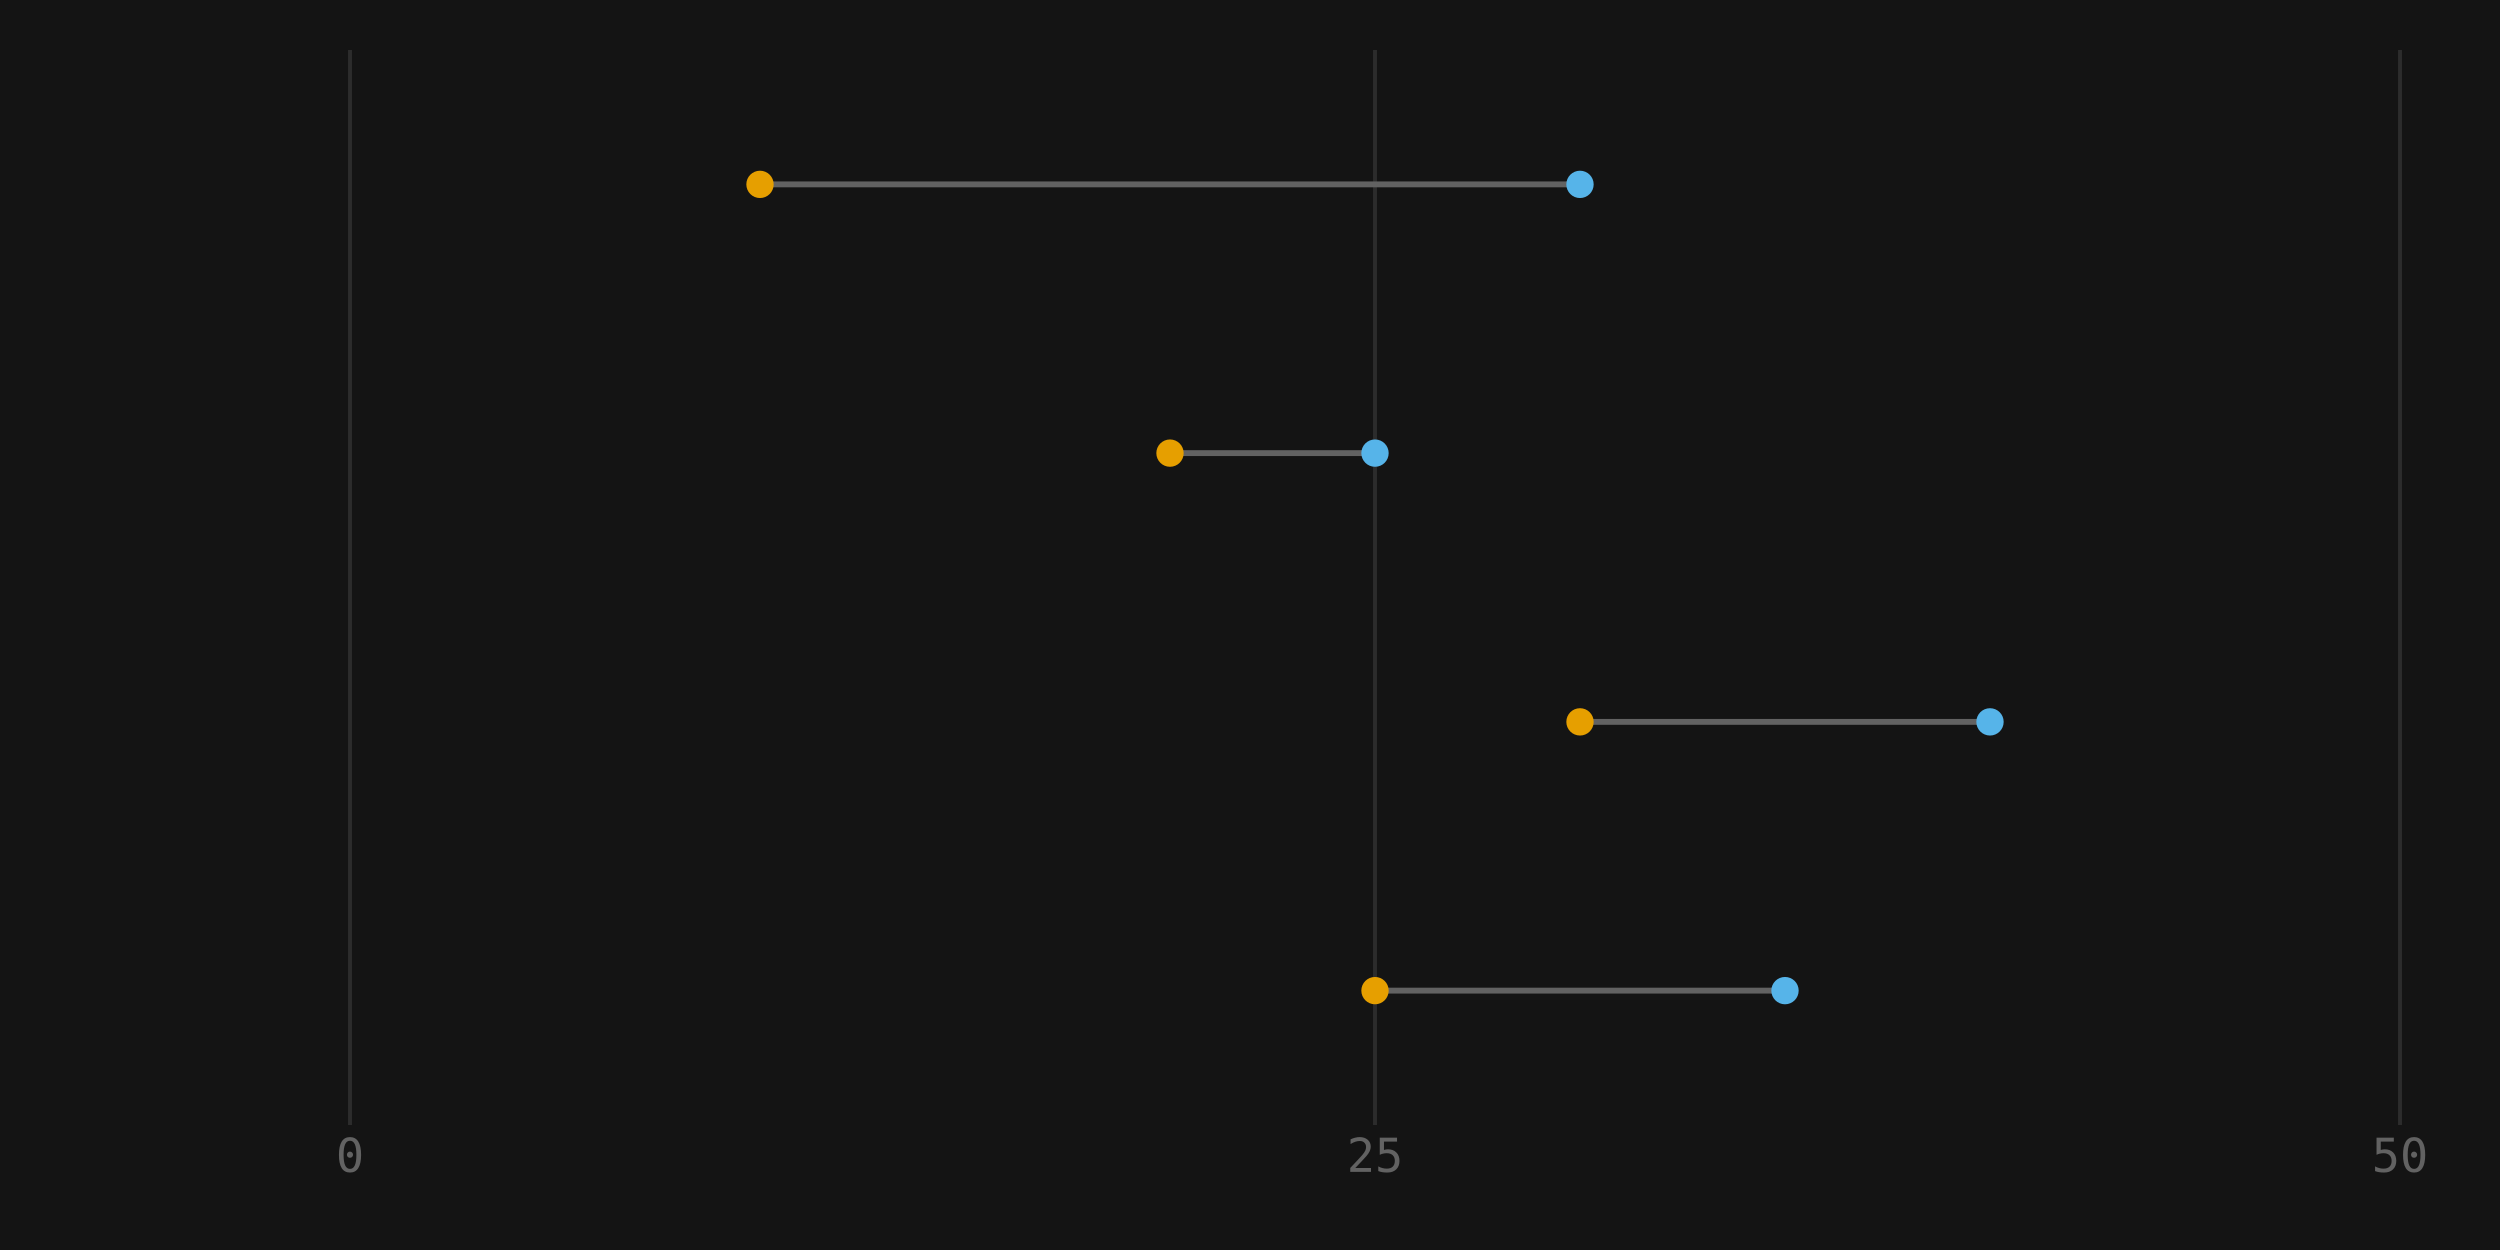
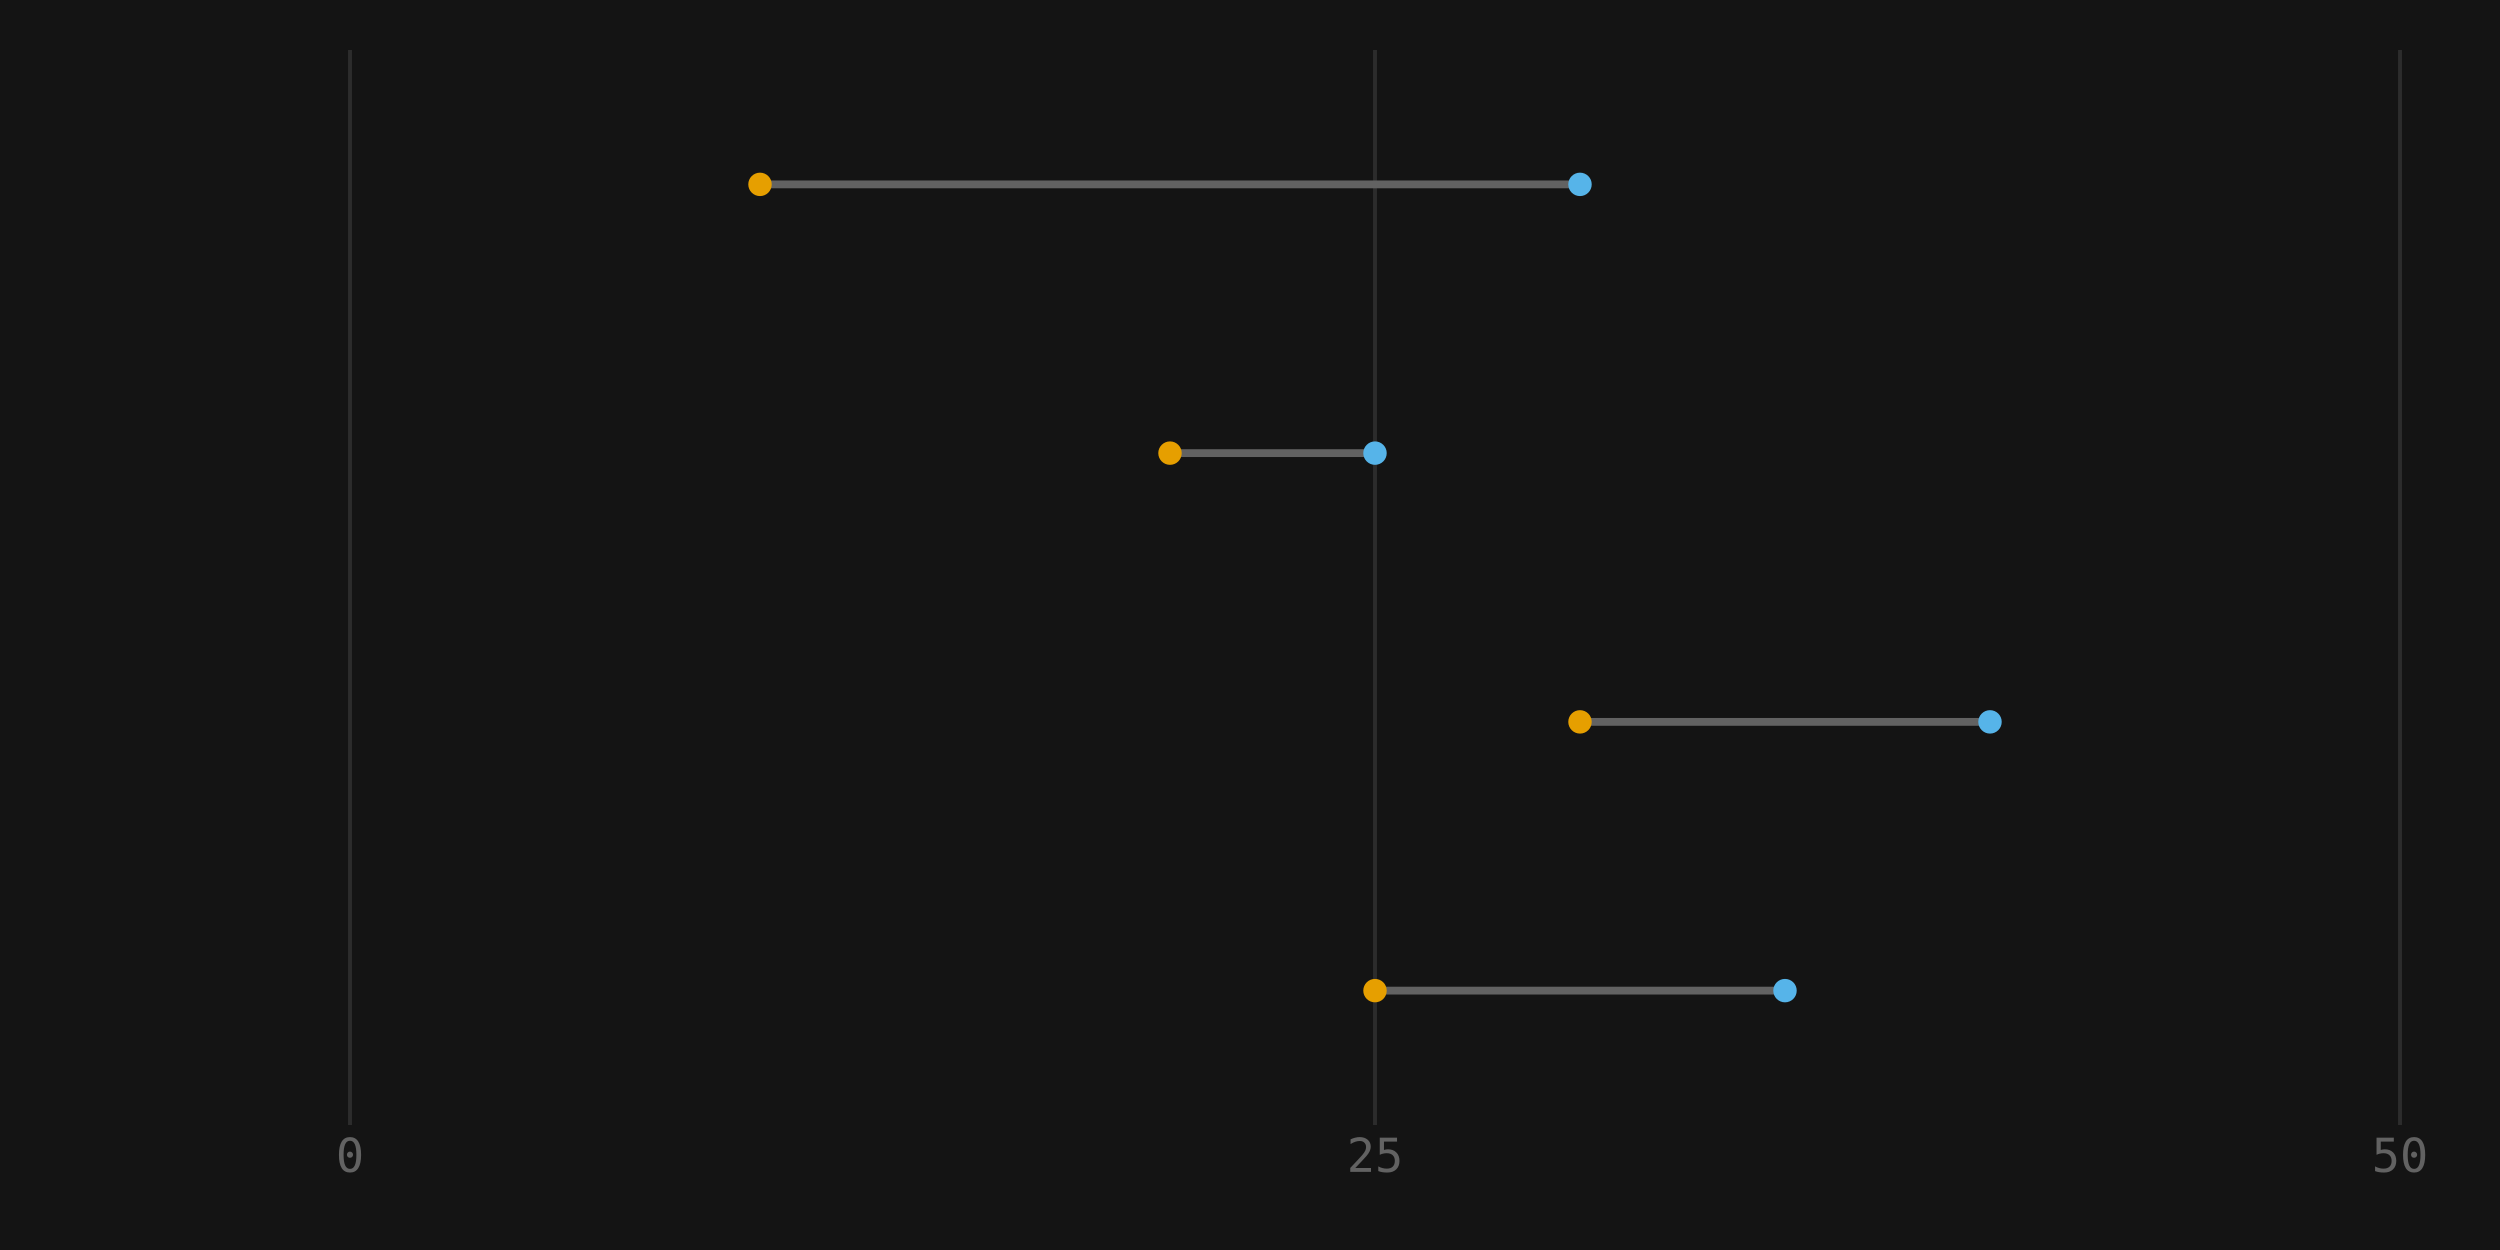
<svg xmlns="http://www.w3.org/2000/svg" viewBox="0 0 640 320" width="640" height="320">
  <rect width="100%" height="100%" fill="#141414" />
  <line x1="89.6" y1="12.8" x2="89.6" y2="288" stroke="#2c2c2c" stroke-width="1" />
  <text x="89.6" y="300" text-anchor="middle" font-size="12" font-family="monospace" fill="#626262">0</text>
  <line x1="352" y1="12.8" x2="352" y2="288" stroke="#2c2c2c" stroke-width="1" />
  <text x="352" y="300" text-anchor="middle" font-size="12" font-family="monospace" fill="#626262">25</text>
  <line x1="614.4" y1="12.8" x2="614.4" y2="288" stroke="#2c2c2c" stroke-width="1" />
  <text x="614.4" y="300" text-anchor="middle" font-size="12" font-family="monospace" fill="#626262">50</text>
-   <rect x="194.56" y="46.45" width="209.92" height="1.5" fill="#626262" />
-   <circle cx="194.56" cy="47.2" r="3.5" fill="#e69f00" />
-   <circle cx="404.48" cy="47.2" r="3.5" fill="#56b4e9" />
-   <rect x="299.52" y="115.25" width="52.48" height="1.5" fill="#626262" />
-   <circle cx="299.52" cy="116" r="3.5" fill="#e69f00" />
-   <circle cx="352" cy="116" r="3.5" fill="#56b4e9" />
-   <rect x="404.48" y="184.05" width="104.96" height="1.5" fill="#626262" />
-   <circle cx="404.48" cy="184.8" r="3.5" fill="#e69f00" />
-   <circle cx="509.44" cy="184.8" r="3.5" fill="#56b4e9" />
-   <rect x="352" y="252.85" width="104.96" height="1.5" fill="#626262" />
-   <circle cx="352" cy="253.6" r="3.5" fill="#e69f00" />
-   <circle cx="456.96" cy="253.6" r="3.5" fill="#56b4e9" />
+   <path d="M194.56 47.2 L404.48 47.2" fill="none" stroke="#626262" stroke-width="2" />
+   <circle cx="194.56" cy="47.2" r="3" fill="#e69f00" />
+   <circle cx="404.48" cy="47.2" r="3" fill="#56b4e9" />
+   <path d="M299.52 116 L352 116" fill="none" stroke="#626262" stroke-width="2" />
+   <circle cx="299.52" cy="116" r="3" fill="#e69f00" />
+   <circle cx="352" cy="116" r="3" fill="#56b4e9" />
+   <path d="M404.48 184.8 L509.44 184.8" fill="none" stroke="#626262" stroke-width="2" />
+   <circle cx="404.48" cy="184.8" r="3" fill="#e69f00" />
+   <circle cx="509.44" cy="184.8" r="3" fill="#56b4e9" />
+   <path d="M352 253.6 L456.96 253.6" fill="none" stroke="#626262" stroke-width="2" />
+   <circle cx="352" cy="253.6" r="3" fill="#e69f00" />
+   <circle cx="456.96" cy="253.6" r="3" fill="#56b4e9" />
</svg>
